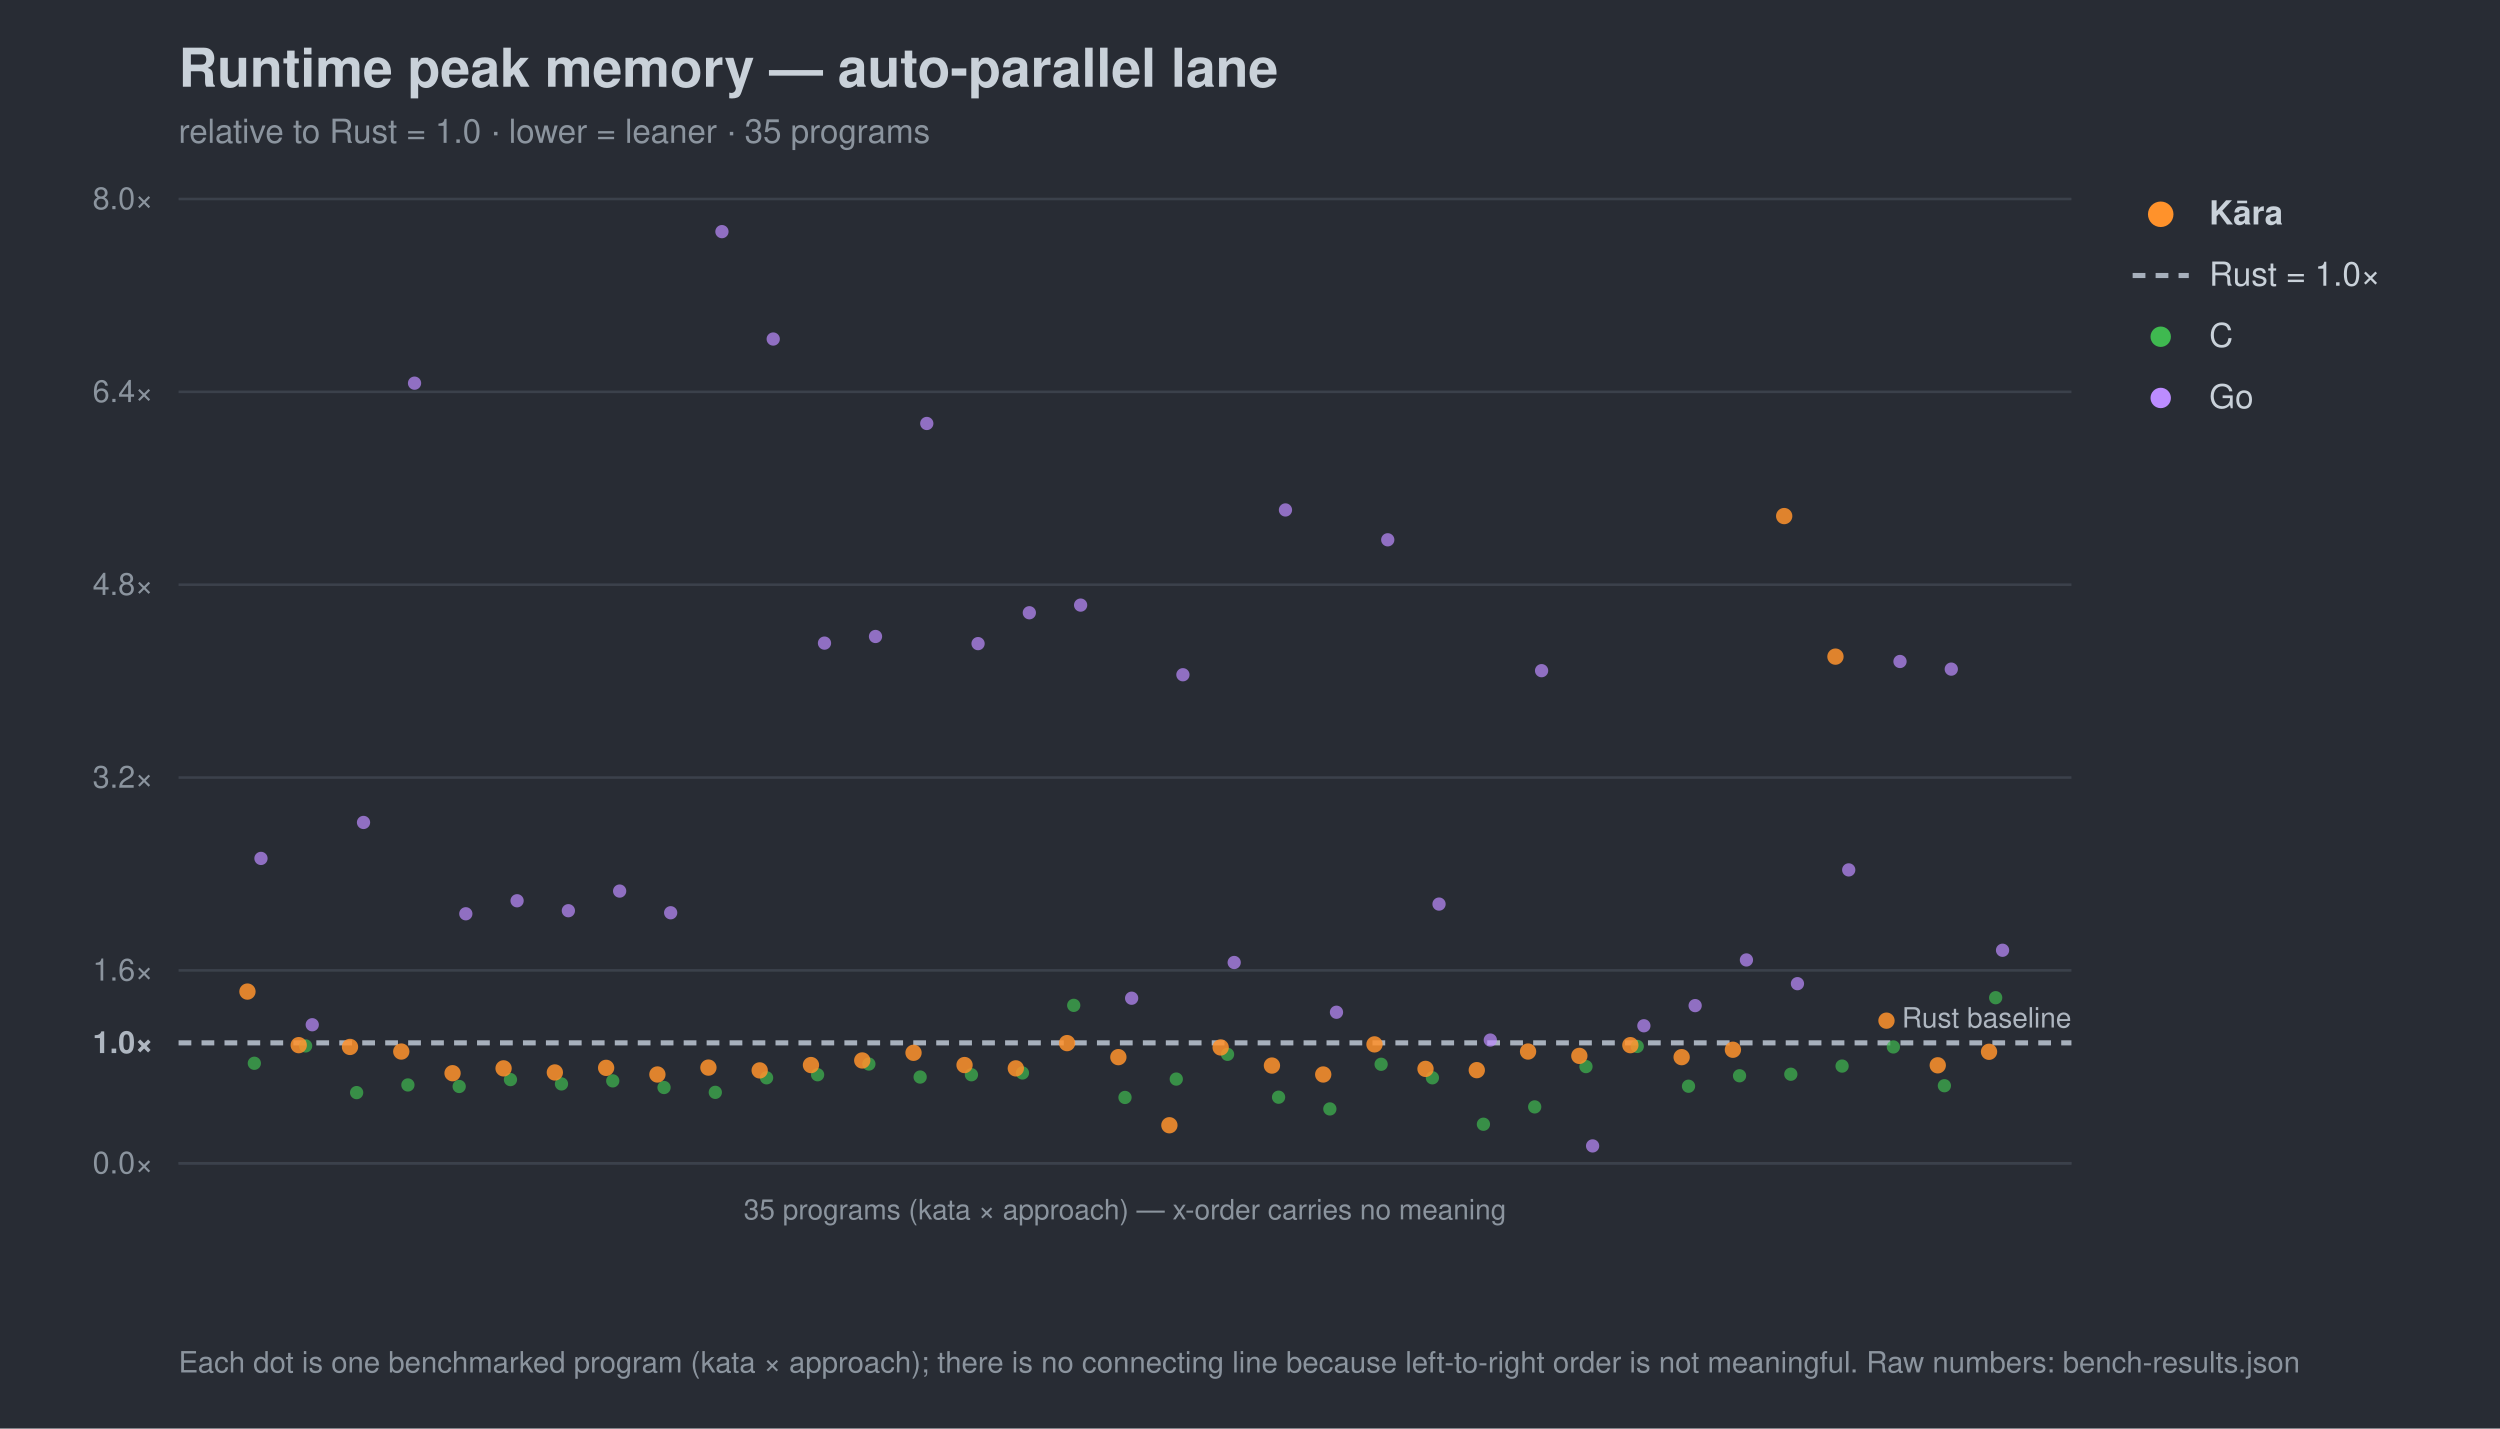
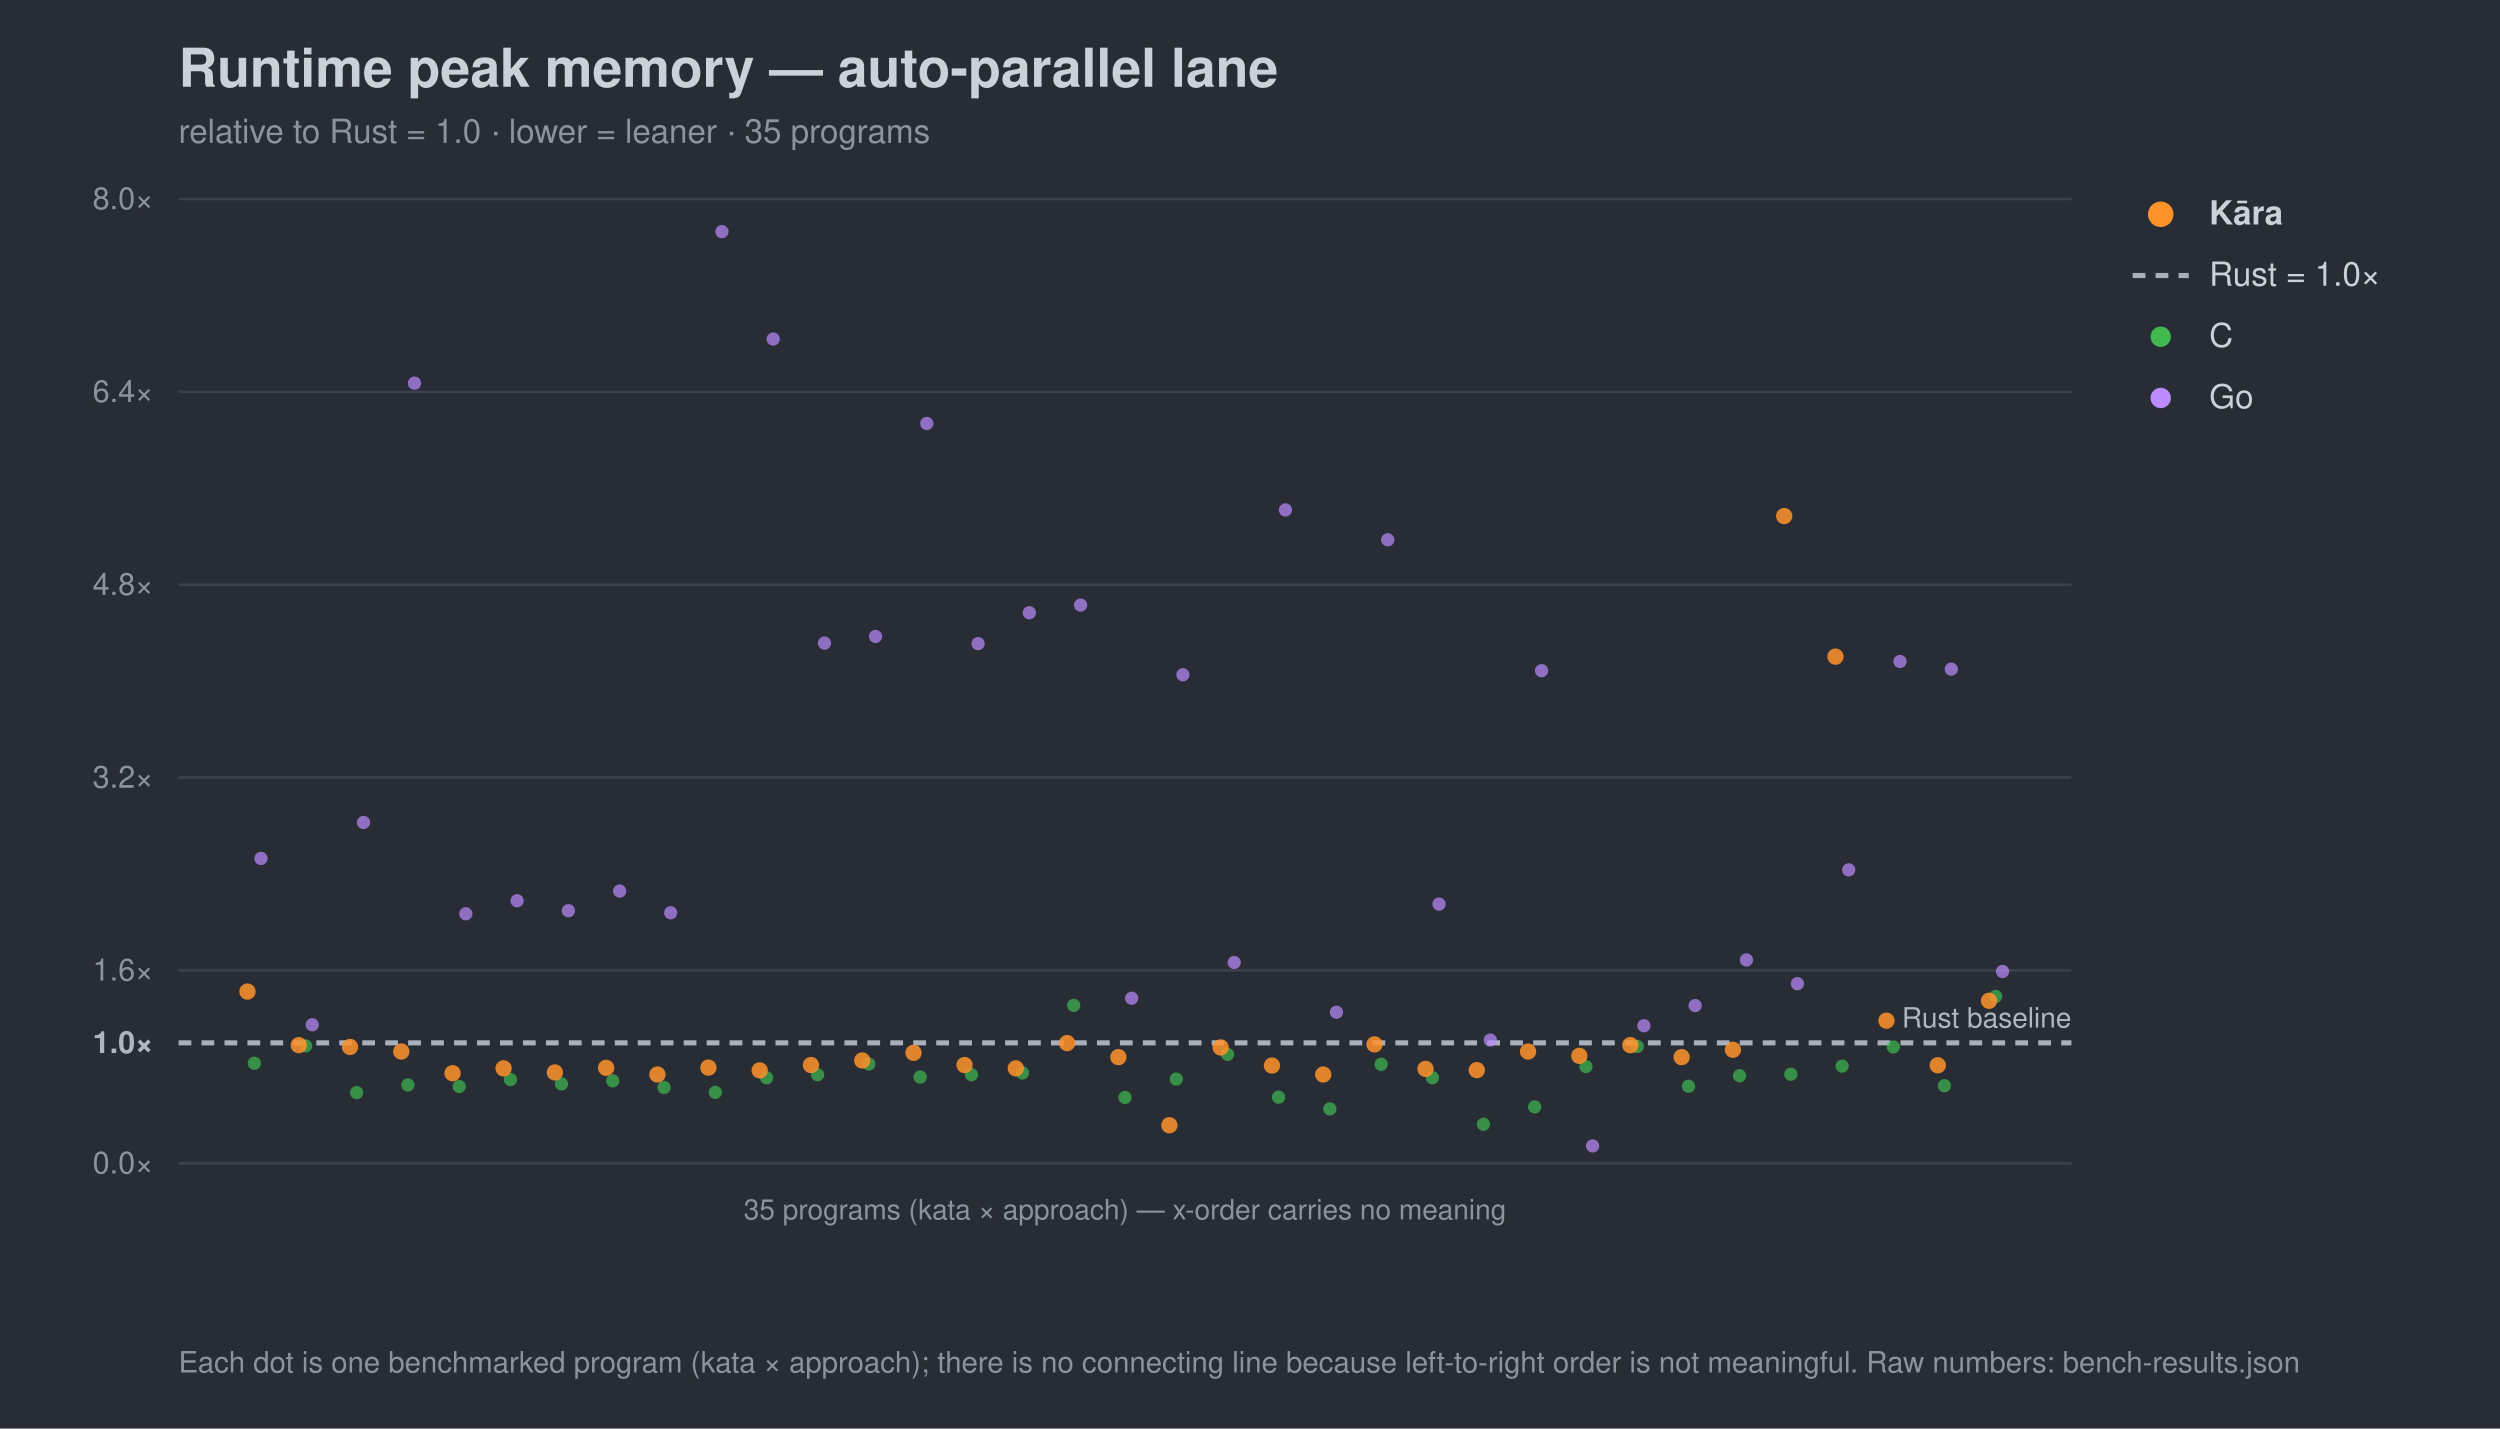
<svg xmlns="http://www.w3.org/2000/svg" width="980" height="560" viewBox="0 0 980 560" font-family="-apple-system,Segoe UI,Helvetica,Arial,sans-serif">
  <rect width="980" height="560" fill="#282c34" />
  <text x="70" y="34" font-size="21" font-weight="700" fill="#c9d1d9">Runtime peak memory — auto-parallel lane</text>
  <text x="70" y="56" font-size="13" fill="#8b949e">relative to Rust = 1.0 · lower = leaner · 35 programs</text>
  <line x1="70" y1="456.0" x2="812" y2="456.0" stroke="#3b414b" stroke-width="1" />
  <text x="60" y="460.0" font-size="12" text-anchor="end" fill="#8b949e">0.0×</text>
  <line x1="70" y1="408.8" x2="812" y2="408.8" stroke="#a7b0bc" stroke-width="2" stroke-dasharray="5 4" />
  <text x="60" y="412.8" font-size="12" text-anchor="end" fill="#aeb6c0" font-weight="700">1.0×</text>
  <line x1="70" y1="380.4" x2="812" y2="380.4" stroke="#3b414b" stroke-width="1" />
  <text x="60" y="384.4" font-size="12" text-anchor="end" fill="#8b949e">1.6×</text>
  <line x1="70" y1="304.8" x2="812" y2="304.8" stroke="#3b414b" stroke-width="1" />
  <text x="60" y="308.8" font-size="12" text-anchor="end" fill="#8b949e">3.2×</text>
  <line x1="70" y1="229.2" x2="812" y2="229.2" stroke="#3b414b" stroke-width="1" />
  <text x="60" y="233.2" font-size="12" text-anchor="end" fill="#8b949e">4.8×</text>
  <line x1="70" y1="153.6" x2="812" y2="153.6" stroke="#3b414b" stroke-width="1" />
  <text x="60" y="157.6" font-size="12" text-anchor="end" fill="#8b949e">6.4×</text>
  <line x1="70" y1="78.0" x2="812" y2="78.0" stroke="#3b414b" stroke-width="1" />
  <text x="60" y="82.0" font-size="12" text-anchor="end" fill="#8b949e">8.0×</text>
  <text x="812" y="402.8" font-size="11" text-anchor="end" fill="#aeb6c0">Rust baseline</text>
  <line x1="70" y1="456" x2="812" y2="456" stroke="#3b414b" />
  <text x="441.0" y="478" font-size="11" text-anchor="middle" fill="#8b949e">35 programs (kata × approach) — x-order carries no meaning</text>
  <circle cx="99.7" cy="416.8" r="2.6" fill="#3fb950" opacity="0.7" />
  <circle cx="119.8" cy="410.0" r="2.6" fill="#3fb950" opacity="0.7" />
  <circle cx="139.8" cy="428.3" r="2.6" fill="#3fb950" opacity="0.7" />
  <circle cx="159.9" cy="425.3" r="2.6" fill="#3fb950" opacity="0.7" />
  <circle cx="180.0" cy="425.9" r="2.6" fill="#3fb950" opacity="0.7" />
  <circle cx="200.1" cy="423.2" r="2.6" fill="#3fb950" opacity="0.7" />
  <circle cx="220.1" cy="424.9" r="2.6" fill="#3fb950" opacity="0.7" />
  <circle cx="240.2" cy="423.7" r="2.6" fill="#3fb950" opacity="0.7" />
  <circle cx="260.3" cy="426.3" r="2.6" fill="#3fb950" opacity="0.7" />
  <circle cx="280.4" cy="428.2" r="2.6" fill="#3fb950" opacity="0.7" />
  <circle cx="300.5" cy="422.5" r="2.6" fill="#3fb950" opacity="0.7" />
  <circle cx="320.5" cy="421.3" r="2.6" fill="#3fb950" opacity="0.7" />
  <circle cx="340.6" cy="417.1" r="2.6" fill="#3fb950" opacity="0.7" />
  <circle cx="360.7" cy="422.2" r="2.6" fill="#3fb950" opacity="0.7" />
  <circle cx="380.8" cy="421.3" r="2.6" fill="#3fb950" opacity="0.7" />
  <circle cx="400.8" cy="420.6" r="2.6" fill="#3fb950" opacity="0.7" />
  <circle cx="420.9" cy="394.1" r="2.6" fill="#3fb950" opacity="0.7" />
  <circle cx="441.0" cy="430.2" r="2.6" fill="#3fb950" opacity="0.7" />
  <circle cx="461.1" cy="423.0" r="2.6" fill="#3fb950" opacity="0.7" />
  <circle cx="481.2" cy="413.3" r="2.6" fill="#3fb950" opacity="0.7" />
  <circle cx="501.2" cy="430.1" r="2.6" fill="#3fb950" opacity="0.7" />
  <circle cx="521.3" cy="434.7" r="2.6" fill="#3fb950" opacity="0.7" />
  <circle cx="541.4" cy="417.2" r="2.6" fill="#3fb950" opacity="0.7" />
  <circle cx="561.5" cy="422.5" r="2.6" fill="#3fb950" opacity="0.7" />
  <circle cx="581.5" cy="440.7" r="2.6" fill="#3fb950" opacity="0.7" />
  <circle cx="601.6" cy="433.9" r="2.6" fill="#3fb950" opacity="0.7" />
  <circle cx="621.7" cy="418.1" r="2.6" fill="#3fb950" opacity="0.7" />
  <circle cx="641.8" cy="410.2" r="2.6" fill="#3fb950" opacity="0.7" />
  <circle cx="661.9" cy="425.8" r="2.6" fill="#3fb950" opacity="0.7" />
  <circle cx="681.9" cy="421.7" r="2.6" fill="#3fb950" opacity="0.7" />
  <circle cx="702.0" cy="421.1" r="2.6" fill="#3fb950" opacity="0.7" />
  <circle cx="722.1" cy="417.9" r="2.6" fill="#3fb950" opacity="0.7" />
  <circle cx="742.2" cy="410.4" r="2.6" fill="#3fb950" opacity="0.7" />
  <circle cx="762.2" cy="425.6" r="2.6" fill="#3fb950" opacity="0.7" />
-   <circle cx="782.3" cy="391.1" r="2.6" fill="#3fb950" opacity="0.7" />
+   <circle cx="782.3" cy="390.6" r="2.6" fill="#3fb950" opacity="0.7" />
  <circle cx="102.3" cy="336.5" r="2.6" fill="#bc8cff" opacity="0.7" />
  <circle cx="122.4" cy="401.7" r="2.6" fill="#bc8cff" opacity="0.7" />
  <circle cx="142.5" cy="322.4" r="2.6" fill="#bc8cff" opacity="0.7" />
  <circle cx="162.5" cy="150.2" r="2.6" fill="#bc8cff" opacity="0.7" />
  <circle cx="182.6" cy="358.2" r="2.6" fill="#bc8cff" opacity="0.7" />
  <circle cx="202.7" cy="353.1" r="2.6" fill="#bc8cff" opacity="0.7" />
  <circle cx="222.8" cy="357.0" r="2.6" fill="#bc8cff" opacity="0.7" />
  <circle cx="242.9" cy="349.3" r="2.6" fill="#bc8cff" opacity="0.7" />
  <circle cx="262.9" cy="357.8" r="2.6" fill="#bc8cff" opacity="0.7" />
  <circle cx="283.0" cy="90.8" r="2.6" fill="#bc8cff" opacity="0.7" />
  <circle cx="303.1" cy="132.9" r="2.6" fill="#bc8cff" opacity="0.7" />
  <circle cx="323.2" cy="252.1" r="2.6" fill="#bc8cff" opacity="0.7" />
  <circle cx="343.2" cy="249.5" r="2.6" fill="#bc8cff" opacity="0.7" />
  <circle cx="363.3" cy="166.0" r="2.6" fill="#bc8cff" opacity="0.7" />
  <circle cx="383.4" cy="252.3" r="2.6" fill="#bc8cff" opacity="0.7" />
  <circle cx="403.5" cy="240.2" r="2.6" fill="#bc8cff" opacity="0.7" />
  <circle cx="423.6" cy="237.2" r="2.6" fill="#bc8cff" opacity="0.7" />
  <circle cx="443.6" cy="391.3" r="2.6" fill="#bc8cff" opacity="0.7" />
  <circle cx="463.7" cy="264.5" r="2.6" fill="#bc8cff" opacity="0.7" />
  <circle cx="483.8" cy="377.3" r="2.6" fill="#bc8cff" opacity="0.7" />
  <circle cx="503.9" cy="199.9" r="2.6" fill="#bc8cff" opacity="0.7" />
  <circle cx="523.9" cy="396.8" r="2.6" fill="#bc8cff" opacity="0.7" />
  <circle cx="544.0" cy="211.6" r="2.6" fill="#bc8cff" opacity="0.7" />
  <circle cx="564.1" cy="354.4" r="2.6" fill="#bc8cff" opacity="0.7" />
  <circle cx="584.2" cy="407.7" r="2.6" fill="#bc8cff" opacity="0.7" />
  <circle cx="604.3" cy="262.9" r="2.6" fill="#bc8cff" opacity="0.7" />
  <circle cx="624.3" cy="449.2" r="2.6" fill="#bc8cff" opacity="0.7" />
  <circle cx="644.4" cy="402.1" r="2.6" fill="#bc8cff" opacity="0.7" />
  <circle cx="664.5" cy="394.2" r="2.6" fill="#bc8cff" opacity="0.7" />
  <circle cx="684.6" cy="376.3" r="2.6" fill="#bc8cff" opacity="0.7" />
  <circle cx="704.6" cy="385.6" r="2.6" fill="#bc8cff" opacity="0.7" />
  <circle cx="724.7" cy="341.0" r="2.6" fill="#bc8cff" opacity="0.7" />
  <circle cx="744.8" cy="259.3" r="2.6" fill="#bc8cff" opacity="0.7" />
  <circle cx="764.9" cy="262.3" r="2.6" fill="#bc8cff" opacity="0.7" />
-   <circle cx="785.0" cy="372.5" r="2.6" fill="#bc8cff" opacity="0.7" />
+   <circle cx="785.0" cy="380.8" r="2.6" fill="#bc8cff" opacity="0.7" />
  <circle cx="97.0" cy="388.7" r="3.2" fill="#ff922b" opacity="0.85" />
  <circle cx="117.1" cy="409.7" r="3.2" fill="#ff922b" opacity="0.85" />
  <circle cx="137.2" cy="410.4" r="3.2" fill="#ff922b" opacity="0.85" />
  <circle cx="157.3" cy="412.2" r="3.2" fill="#ff922b" opacity="0.85" />
  <circle cx="177.4" cy="420.7" r="3.2" fill="#ff922b" opacity="0.85" />
  <circle cx="197.4" cy="418.8" r="3.2" fill="#ff922b" opacity="0.85" />
  <circle cx="217.5" cy="420.4" r="3.2" fill="#ff922b" opacity="0.85" />
  <circle cx="237.6" cy="418.6" r="3.2" fill="#ff922b" opacity="0.85" />
  <circle cx="257.7" cy="421.2" r="3.2" fill="#ff922b" opacity="0.85" />
  <circle cx="277.7" cy="418.5" r="3.2" fill="#ff922b" opacity="0.85" />
  <circle cx="297.8" cy="419.6" r="3.2" fill="#ff922b" opacity="0.85" />
  <circle cx="317.9" cy="417.5" r="3.2" fill="#ff922b" opacity="0.85" />
  <circle cx="338.0" cy="415.7" r="3.2" fill="#ff922b" opacity="0.85" />
  <circle cx="358.1" cy="412.7" r="3.2" fill="#ff922b" opacity="0.85" />
  <circle cx="378.1" cy="417.5" r="3.2" fill="#ff922b" opacity="0.85" />
  <circle cx="398.2" cy="418.8" r="3.2" fill="#ff922b" opacity="0.85" />
  <circle cx="418.3" cy="408.9" r="3.2" fill="#ff922b" opacity="0.85" />
  <circle cx="438.4" cy="414.4" r="3.2" fill="#ff922b" opacity="0.85" />
  <circle cx="458.4" cy="441.1" r="3.2" fill="#ff922b" opacity="0.85" />
  <circle cx="478.5" cy="410.6" r="3.2" fill="#ff922b" opacity="0.85" />
  <circle cx="498.6" cy="417.7" r="3.2" fill="#ff922b" opacity="0.85" />
  <circle cx="518.7" cy="421.2" r="3.2" fill="#ff922b" opacity="0.85" />
  <circle cx="538.8" cy="409.4" r="3.2" fill="#ff922b" opacity="0.85" />
  <circle cx="558.8" cy="419.0" r="3.2" fill="#ff922b" opacity="0.85" />
  <circle cx="578.9" cy="419.5" r="3.2" fill="#ff922b" opacity="0.85" />
  <circle cx="599.0" cy="412.2" r="3.2" fill="#ff922b" opacity="0.85" />
  <circle cx="619.1" cy="413.9" r="3.2" fill="#ff922b" opacity="0.85" />
  <circle cx="639.1" cy="409.7" r="3.2" fill="#ff922b" opacity="0.85" />
  <circle cx="659.2" cy="414.4" r="3.2" fill="#ff922b" opacity="0.85" />
  <circle cx="679.3" cy="411.5" r="3.2" fill="#ff922b" opacity="0.85" />
  <circle cx="699.4" cy="202.3" r="3.2" fill="#ff922b" opacity="0.85" />
  <circle cx="719.5" cy="257.4" r="3.2" fill="#ff922b" opacity="0.85" />
  <circle cx="739.5" cy="400.1" r="3.2" fill="#ff922b" opacity="0.85" />
  <circle cx="759.6" cy="417.6" r="3.2" fill="#ff922b" opacity="0.85" />
-   <circle cx="779.7" cy="412.3" r="3.2" fill="#ff922b" opacity="0.85" />
+   <circle cx="779.7" cy="392.3" r="3.2" fill="#ff922b" opacity="0.85" />
  <circle cx="847" cy="84" r="5" fill="#ff922b" />
  <text x="866" y="88" font-size="13" fill="#c9d1d9" font-weight="700">Kāra</text>
  <line x1="836" y1="108" x2="858" y2="108" stroke="#a7b0bc" stroke-width="2" stroke-dasharray="5 4" />
  <text x="866" y="112" font-size="13" fill="#c9d1d9" font-weight="400">Rust = 1.0×</text>
  <circle cx="847" cy="132" r="4" fill="#3fb950" />
  <text x="866" y="136" font-size="13" fill="#c9d1d9" font-weight="400">C</text>
  <circle cx="847" cy="156" r="4" fill="#bc8cff" />
  <text x="866" y="160" font-size="13" fill="#c9d1d9" font-weight="400">Go</text>
  <text x="70" y="538" font-size="11.5" fill="#8b949e">Each dot is one benchmarked program (kata × approach); there is no connecting line because left-to-right order is not meaningful. Raw numbers: bench-results.json</text>
</svg>
